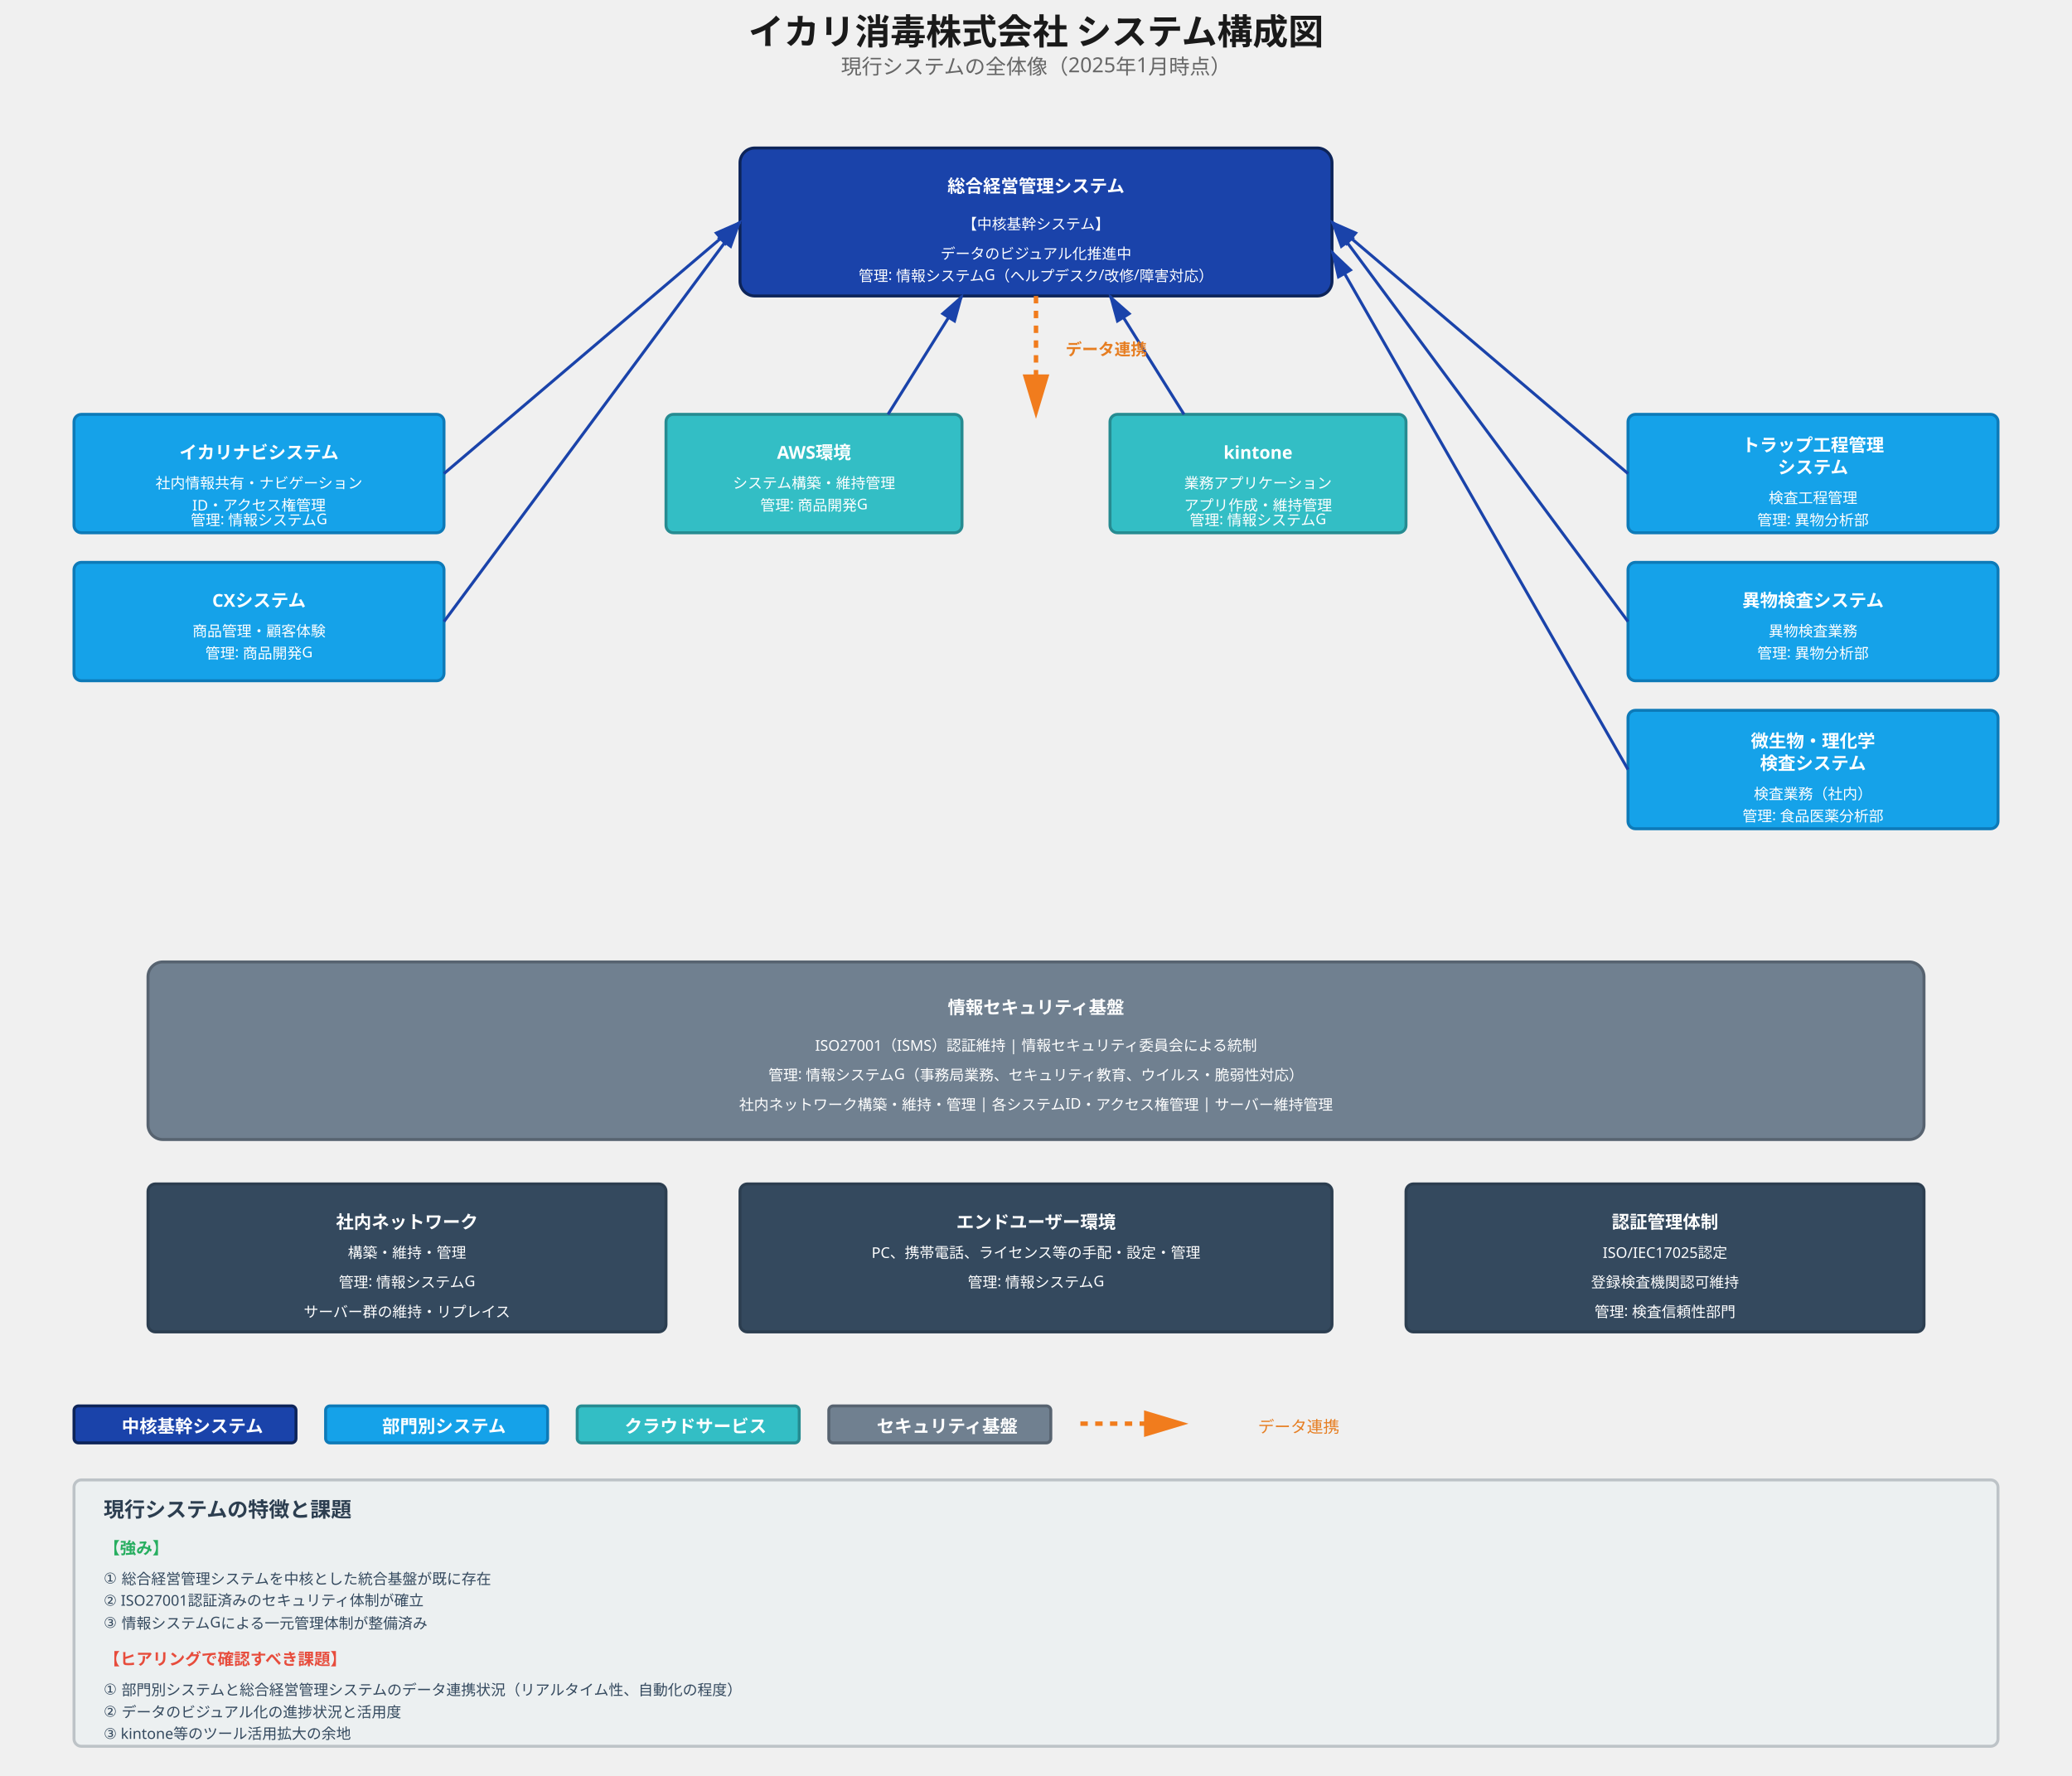
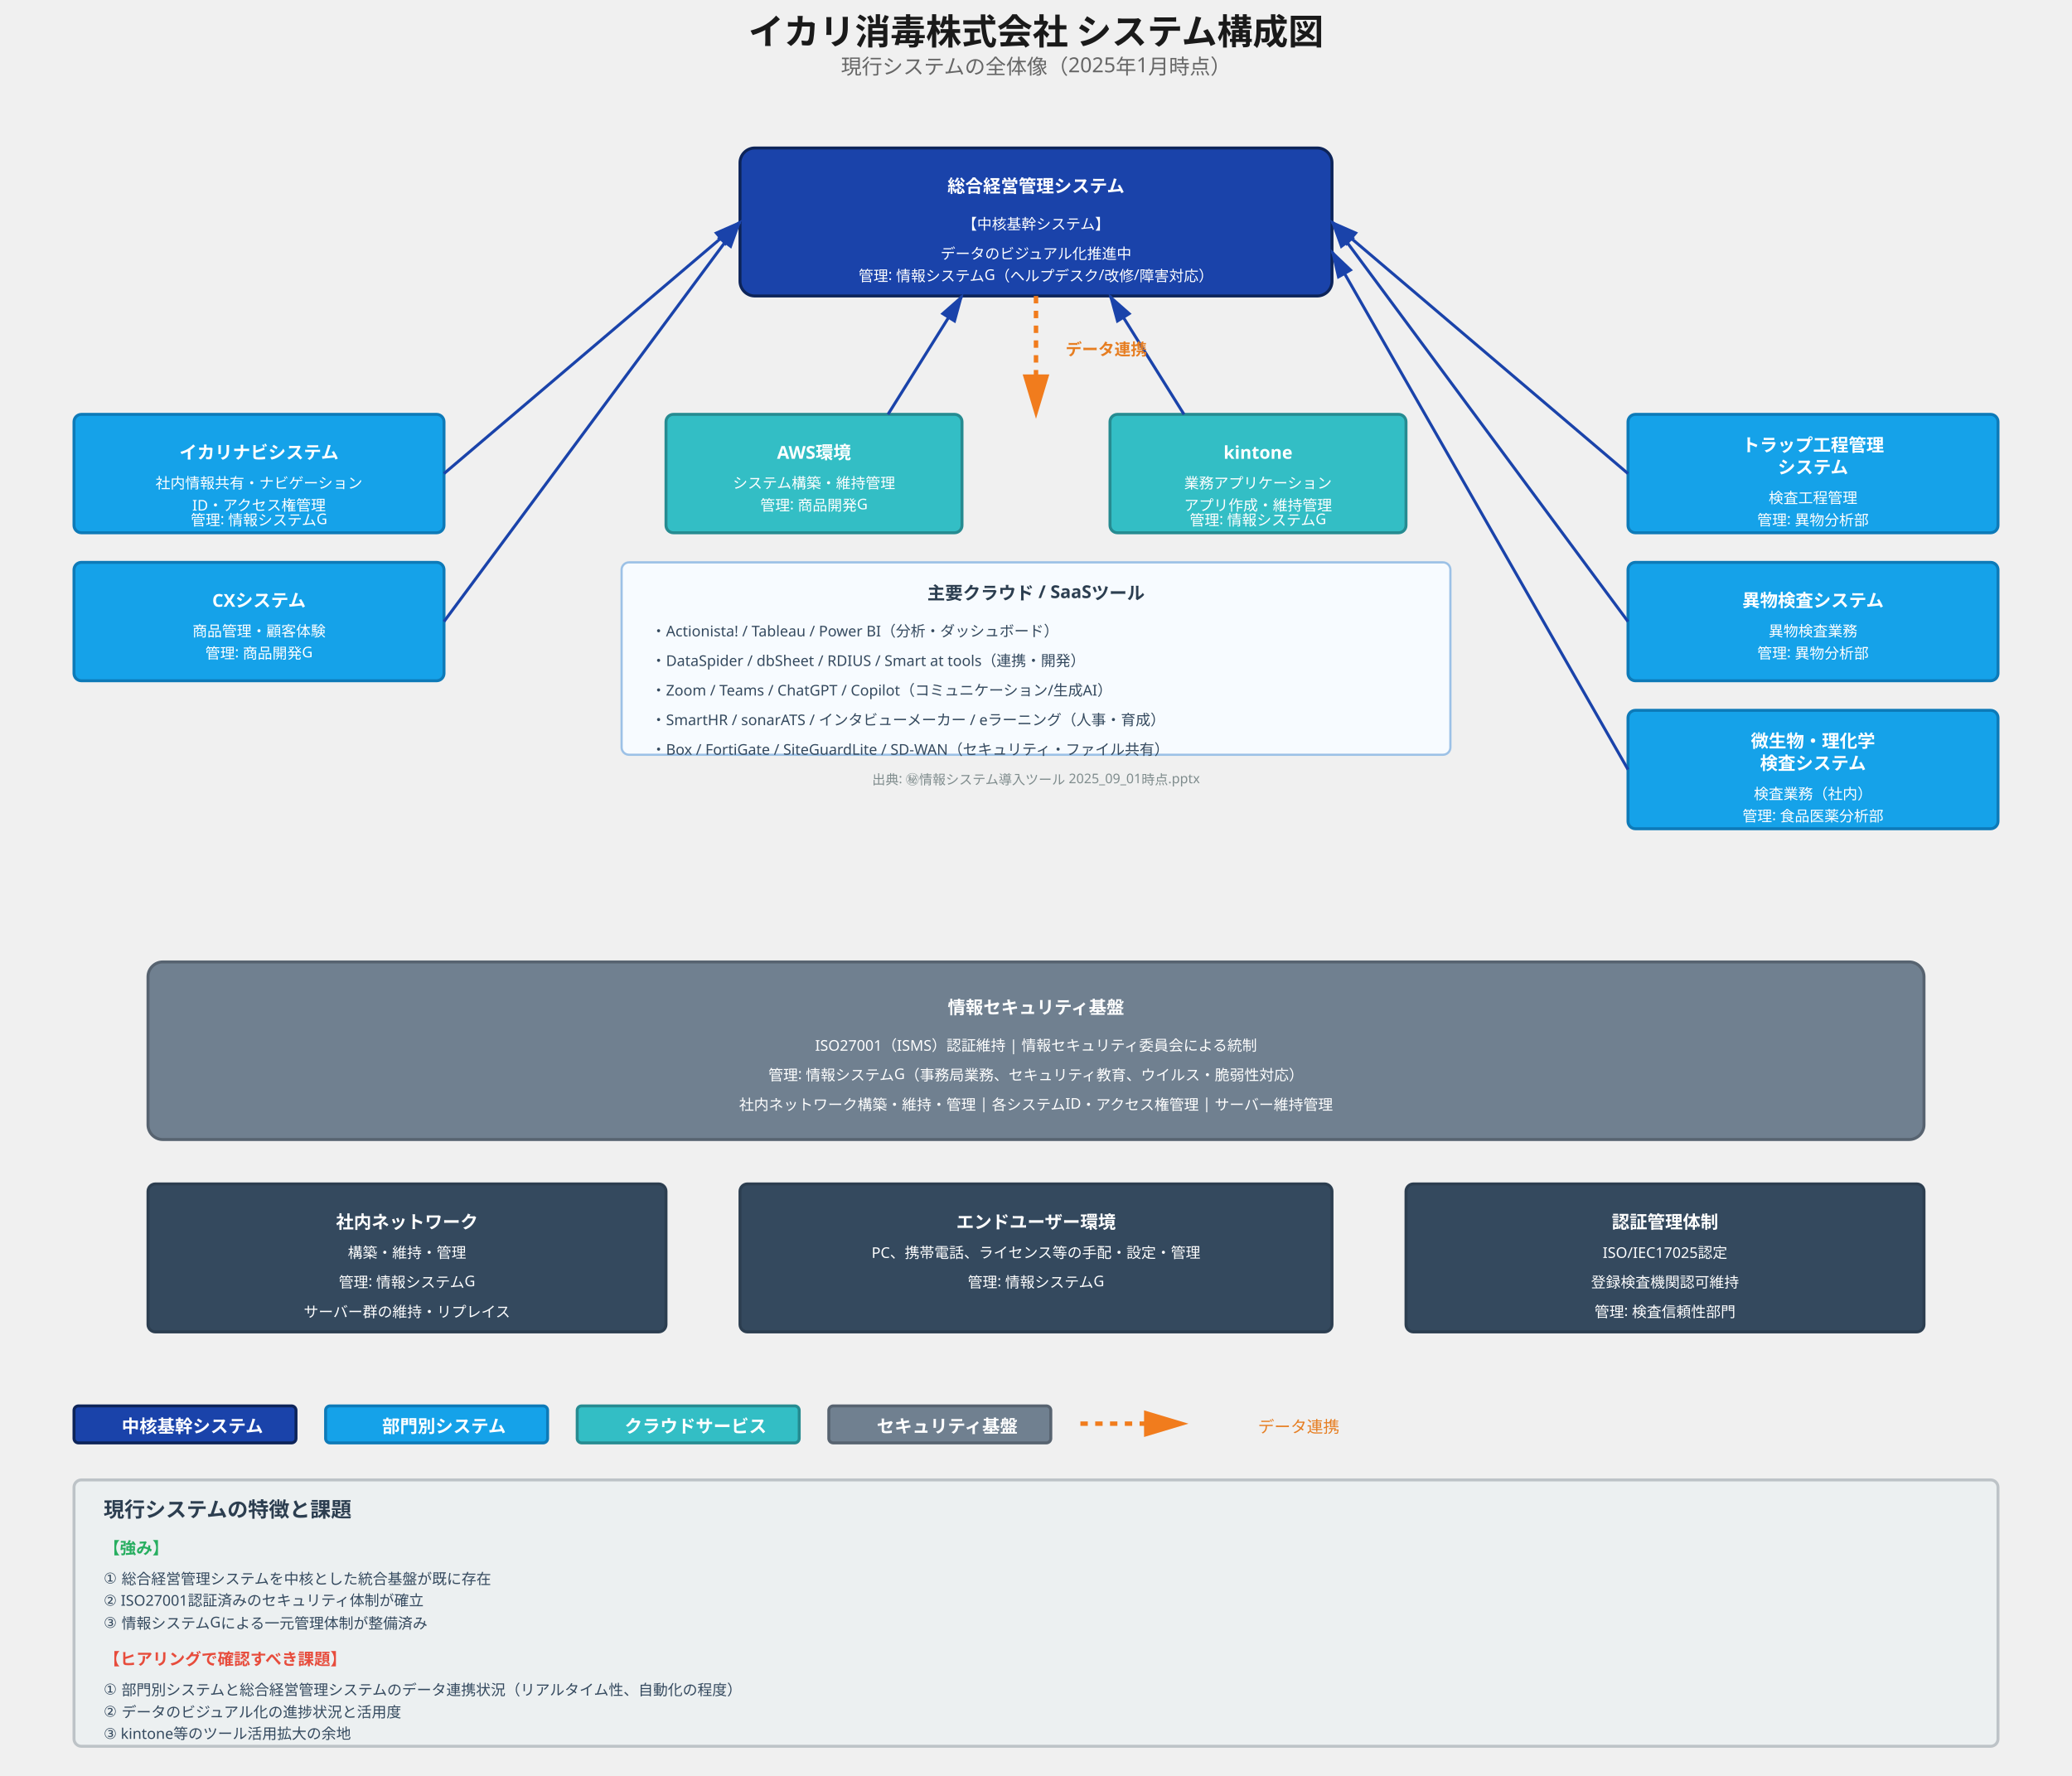
<svg xmlns="http://www.w3.org/2000/svg" width="1400" height="1200" viewBox="0 0 1400 1200" preserveAspectRatio="xMidYMid meet">
  <defs>
    <style>
      /* テキストスタイル */
      .title { font-family: 'Yu Gothic', sans-serif; font-size: 24px; font-weight: bold; fill: #1a1a1a; }
      .subtitle { font-family: 'Yu Gothic', sans-serif; font-size: 14px; fill: #666; }

      /* 推奨配色パターン：青系モノトーン + ブルーグリーン×オレンジ */
      /* 濃青 #1A43AA / 明青 #15A2E9 / ブルーグリーン #33BEC5 / オレンジ #F17C1D / グレー #708090 */

      /* 基幹システム：濃青（最重要） */
      .core-system { fill: #1A43AA; stroke: #0d2459; stroke-width: 2; }

      /* 部門別システム：明青 */
      .dept-system { fill: #15A2E9; stroke: #0d7ab8; stroke-width: 2; }

      /* クラウドサービス：ブルーグリーン */
      .cloud-service { fill: #33BEC5; stroke: #268b91; stroke-width: 2; }

      /* セキュリティ：グレー（基盤機能） */
      .security { fill: #708090; stroke: #576370; stroke-width: 2; }

      /* テキスト */
      .text-white { font-family: 'Yu Gothic', sans-serif; font-size: 12px; fill: white; font-weight: bold; }
      .text-small { font-family: 'Yu Gothic', sans-serif; font-size: 10px; fill: white; }

      /* 接続線 */
      .line { stroke: #1A43AA; stroke-width: 2; fill: none; }
      .line-data { stroke: #F17C1D; stroke-width: 3; fill: none; stroke-dasharray: 5,5; }
      .arrow { fill: #1A43AA; }
    </style>
    <marker id="arrowhead" markerWidth="10" markerHeight="10" refX="9" refY="3" orient="auto">
      <polygon points="0 0, 10 3, 0 6" fill="#1A43AA" />
    </marker>
    <marker id="arrowhead-data" markerWidth="10" markerHeight="10" refX="9" refY="3" orient="auto">
      <polygon points="0 0, 10 3, 0 6" fill="#F17C1D" />
    </marker>
  </defs>
  <text x="700" y="30" class="title" text-anchor="middle">イカリ消毒株式会社 システム構成図</text>
  <text x="700" y="50" class="subtitle" text-anchor="middle">現行システムの全体像（2025年1月時点）</text>
  <g id="core">
    <rect x="500" y="100" width="400" height="100" class="core-system" rx="10" />
    <text x="700" y="130" class="text-white" text-anchor="middle" font-size="18px">総合経営管理システム</text>
    <text x="700" y="155" class="text-small" text-anchor="middle">【中核基幹システム】</text>
    <text x="700" y="175" class="text-small" text-anchor="middle">データのビジュアル化推進中</text>
    <text x="700" y="190" class="text-small" text-anchor="middle">管理: 情報システムG（ヘルプデスク/改修/障害対応）</text>
  </g>
  <g id="dept-systems-left">
    <rect x="50" y="280" width="250" height="80" class="dept-system" rx="5" />
    <text x="175" y="310" class="text-white" text-anchor="middle" font-weight="bold">イカリナビシステム</text>
    <text x="175" y="330" class="text-small" text-anchor="middle">社内情報共有・ナビゲーション</text>
    <text x="175" y="345" class="text-small" text-anchor="middle">ID・アクセス権管理</text>
    <text x="175" y="355" class="text-small" text-anchor="middle">管理: 情報システムG</text>
    <line x1="300" y1="320" x2="500" y2="150" class="line" marker-end="url(#arrowhead)" />
    <rect x="50" y="380" width="250" height="80" class="dept-system" rx="5" />
    <text x="175" y="410" class="text-white" text-anchor="middle" font-weight="bold">CXシステム</text>
    <text x="175" y="430" class="text-small" text-anchor="middle">商品管理・顧客体験</text>
    <text x="175" y="445" class="text-small" text-anchor="middle">管理: 商品開発G</text>
    <line x1="300" y1="420" x2="500" y2="150" class="line" marker-end="url(#arrowhead)" />
  </g>
  <g id="dept-systems-right">
    <rect x="1100" y="280" width="250" height="80" class="dept-system" rx="5" />
    <text x="1225" y="305" class="text-white" text-anchor="middle" font-weight="bold">トラップ工程管理</text>
    <text x="1225" y="320" class="text-white" text-anchor="middle" font-weight="bold">システム</text>
    <text x="1225" y="340" class="text-small" text-anchor="middle">検査工程管理</text>
    <text x="1225" y="355" class="text-small" text-anchor="middle">管理: 異物分析部</text>
    <line x1="1100" y1="320" x2="900" y2="150" class="line" marker-end="url(#arrowhead)" />
    <rect x="1100" y="380" width="250" height="80" class="dept-system" rx="5" />
    <text x="1225" y="410" class="text-white" text-anchor="middle" font-weight="bold">異物検査システム</text>
    <text x="1225" y="430" class="text-small" text-anchor="middle">異物検査業務</text>
    <text x="1225" y="445" class="text-small" text-anchor="middle">管理: 異物分析部</text>
    <line x1="1100" y1="420" x2="900" y2="150" class="line" marker-end="url(#arrowhead)" />
    <rect x="1100" y="480" width="250" height="80" class="dept-system" rx="5" />
    <text x="1225" y="505" class="text-white" text-anchor="middle" font-weight="bold">微生物・理化学</text>
    <text x="1225" y="520" class="text-white" text-anchor="middle" font-weight="bold">検査システム</text>
    <text x="1225" y="540" class="text-small" text-anchor="middle">検査業務（社内）</text>
    <text x="1225" y="555" class="text-small" text-anchor="middle">管理: 食品医薬分析部</text>
    <line x1="1100" y1="520" x2="900" y2="170" class="line" marker-end="url(#arrowhead)" />
  </g>
  <g id="cloud">
    <rect x="450" y="280" width="200" height="80" class="cloud-service" rx="5" />
    <text x="550" y="310" class="text-white" text-anchor="middle" font-weight="bold">AWS環境</text>
    <text x="550" y="330" class="text-small" text-anchor="middle">システム構築・維持管理</text>
    <text x="550" y="345" class="text-small" text-anchor="middle">管理: 商品開発G</text>
    <line x1="600" y1="280" x2="650" y2="200" class="line" marker-end="url(#arrowhead)" />
    <rect x="750" y="280" width="200" height="80" class="cloud-service" rx="5" />
    <text x="850" y="310" class="text-white" text-anchor="middle" font-weight="bold">kintone</text>
    <text x="850" y="330" class="text-small" text-anchor="middle">業務アプリケーション</text>
    <text x="850" y="345" class="text-small" text-anchor="middle">アプリ作成・維持管理</text>
    <text x="850" y="355" class="text-small" text-anchor="middle">管理: 情報システムG</text>
    <line x1="800" y1="280" x2="750" y2="200" class="line" marker-end="url(#arrowhead)" />
  </g>
+   <g id="saas-detail">
+     <rect x="420" y="380" width="560" height="130" fill="#f7fbff" stroke="#9cc1e6" stroke-width="1.5" rx="5" />
+     <text x="700" y="405" text-anchor="middle" style="font-family: 'Yu Gothic', sans-serif; font-size: 12px; font-weight: bold; fill: #2c3e50;">主要クラウド / SaaSツール</text>
+     <text x="440" y="430" style="font-family: 'Yu Gothic', sans-serif; font-size: 10px; fill: #34495e;">
+       ・Actionista! / Tableau / Power BI（分析・ダッシュボード）
+     </text>
+     <text x="440" y="450" style="font-family: 'Yu Gothic', sans-serif; font-size: 10px; fill: #34495e;">
+       ・DataSpider / dbSheet / RDIUS / Smart at tools（連携・開発）
+     </text>
+     <text x="440" y="470" style="font-family: 'Yu Gothic', sans-serif; font-size: 10px; fill: #34495e;">
+       ・Zoom / Teams / ChatGPT / Copilot（コミュニケーション/生成AI）
+     </text>
+     <text x="440" y="490" style="font-family: 'Yu Gothic', sans-serif; font-size: 10px; fill: #34495e;">
+       ・SmartHR / sonarATS / インタビューメーカー / eラーニング（人事・育成）
+     </text>
+     <text x="440" y="510" style="font-family: 'Yu Gothic', sans-serif; font-size: 10px; fill: #34495e;">
+       ・Box / FortiGate / SiteGuardLite / SD-WAN（セキュリティ・ファイル共有）
+     </text>
+     <text x="700" y="530" text-anchor="middle" style="font-family: 'Yu Gothic', sans-serif; font-size: 9px; fill: #7f8c8d;">
+       出典: ㊙情報システム導入ツール 2025_09_01時点.pptx
+     </text>
+   </g>
  <g id="security-layer">
    <rect x="100" y="650" width="1200" height="120" class="security" rx="10" />
    <text x="700" y="685" class="text-white" text-anchor="middle" font-size="16px">情報セキュリティ基盤</text>
    <text x="700" y="710" class="text-small" text-anchor="middle">ISO27001（ISMS）認証維持 | 情報セキュリティ委員会による統制</text>
    <text x="700" y="730" class="text-small" text-anchor="middle">管理: 情報システムG（事務局業務、セキュリティ教育、ウイルス・脆弱性対応）</text>
    <text x="700" y="750" class="text-small" text-anchor="middle">社内ネットワーク構築・維持・管理 | 各システムID・アクセス権管理 | サーバー維持管理</text>
  </g>
  <g id="infrastructure">
    <rect x="100" y="800" width="350" height="100" fill="#34495e" stroke="#2c3e50" stroke-width="2" rx="5" />
    <text x="275" y="830" class="text-white" text-anchor="middle" font-size="14px">社内ネットワーク</text>
    <text x="275" y="850" class="text-small" text-anchor="middle">構築・維持・管理</text>
    <text x="275" y="870" class="text-small" text-anchor="middle">管理: 情報システムG</text>
    <text x="275" y="890" class="text-small" text-anchor="middle">サーバー群の維持・リプレイス</text>
    <rect x="500" y="800" width="400" height="100" fill="#34495e" stroke="#2c3e50" stroke-width="2" rx="5" />
    <text x="700" y="830" class="text-white" text-anchor="middle" font-size="14px">エンドユーザー環境</text>
    <text x="700" y="850" class="text-small" text-anchor="middle">PC、携帯電話、ライセンス等の手配・設定・管理</text>
    <text x="700" y="870" class="text-small" text-anchor="middle">管理: 情報システムG</text>
    <rect x="950" y="800" width="350" height="100" fill="#34495e" stroke="#2c3e50" stroke-width="2" rx="5" />
    <text x="1125" y="830" class="text-white" text-anchor="middle" font-size="14px">認証管理体制</text>
    <text x="1125" y="850" class="text-small" text-anchor="middle">ISO/IEC17025認定</text>
    <text x="1125" y="870" class="text-small" text-anchor="middle">登録検査機関認可維持</text>
    <text x="1125" y="890" class="text-small" text-anchor="middle">管理: 検査信頼性部門</text>
  </g>
  <g id="data-flow">
    <line x1="700" y1="200" x2="700" y2="280" class="line-data" marker-end="url(#arrowhead-data)" />
    <text x="720" y="240" style="font-family: 'Yu Gothic', sans-serif; font-size: 11px; fill: #e67e22; font-weight: bold;">データ連携</text>
  </g>
  <g id="legend">
    <rect x="50" y="950" width="150" height="25" class="core-system" rx="3" />
    <text x="130" y="968" class="text-white" text-anchor="middle" font-size="11px">中核基幹システム</text>
    <rect x="220" y="950" width="150" height="25" class="dept-system" rx="3" />
    <text x="300" y="968" class="text-white" text-anchor="middle" font-size="11px">部門別システム</text>
    <rect x="390" y="950" width="150" height="25" class="cloud-service" rx="3" />
    <text x="470" y="968" class="text-white" text-anchor="middle" font-size="11px">クラウドサービス</text>
    <rect x="560" y="950" width="150" height="25" class="security" rx="3" />
    <text x="640" y="968" class="text-white" text-anchor="middle" font-size="11px">セキュリティ基盤</text>
    <line x1="730" y1="962" x2="800" y2="962" class="line-data" marker-end="url(#arrowhead-data)" />
    <text x="850" y="968" style="font-family: 'Yu Gothic', sans-serif; font-size: 11px; fill: #e67e22;">データ連携</text>
  </g>
  <g id="notes">
    <rect x="50" y="1000" width="1300" height="180" fill="#ecf0f1" stroke="#bdc3c7" stroke-width="2" rx="5" />
    <text x="70" y="1025" style="font-family: 'Yu Gothic', sans-serif; font-size: 14px; font-weight: bold; fill: #2c3e50;">現行システムの特徴と課題</text>
    <text x="70" y="1050" style="font-family: 'Yu Gothic', sans-serif; font-size: 11px; fill: #27ae60; font-weight: bold;">【強み】</text>
    <text x="70" y="1070" style="font-family: 'Yu Gothic', sans-serif; font-size: 10px; fill: #34495e;">
      ① 総合経営管理システムを中核とした統合基盤が既に存在
    </text>
    <text x="70" y="1085" style="font-family: 'Yu Gothic', sans-serif; font-size: 10px; fill: #34495e;">
      ② ISO27001認証済みのセキュリティ体制が確立
    </text>
    <text x="70" y="1100" style="font-family: 'Yu Gothic', sans-serif; font-size: 10px; fill: #34495e;">
      ③ 情報システムGによる一元管理体制が整備済み
    </text>
    <text x="70" y="1125" style="font-family: 'Yu Gothic', sans-serif; font-size: 11px; fill: #e74c3c; font-weight: bold;">【ヒアリングで確認すべき課題】</text>
    <text x="70" y="1145" style="font-family: 'Yu Gothic', sans-serif; font-size: 10px; fill: #34495e;">
      ① 部門別システムと総合経営管理システムのデータ連携状況（リアルタイム性、自動化の程度）
    </text>
    <text x="70" y="1160" style="font-family: 'Yu Gothic', sans-serif; font-size: 10px; fill: #34495e;">
      ② データのビジュアル化の進捗状況と活用度
    </text>
    <text x="70" y="1175" style="font-family: 'Yu Gothic', sans-serif; font-size: 10px; fill: #34495e;">
      ③ kintone等のツール活用拡大の余地
    </text>
  </g>
</svg>
